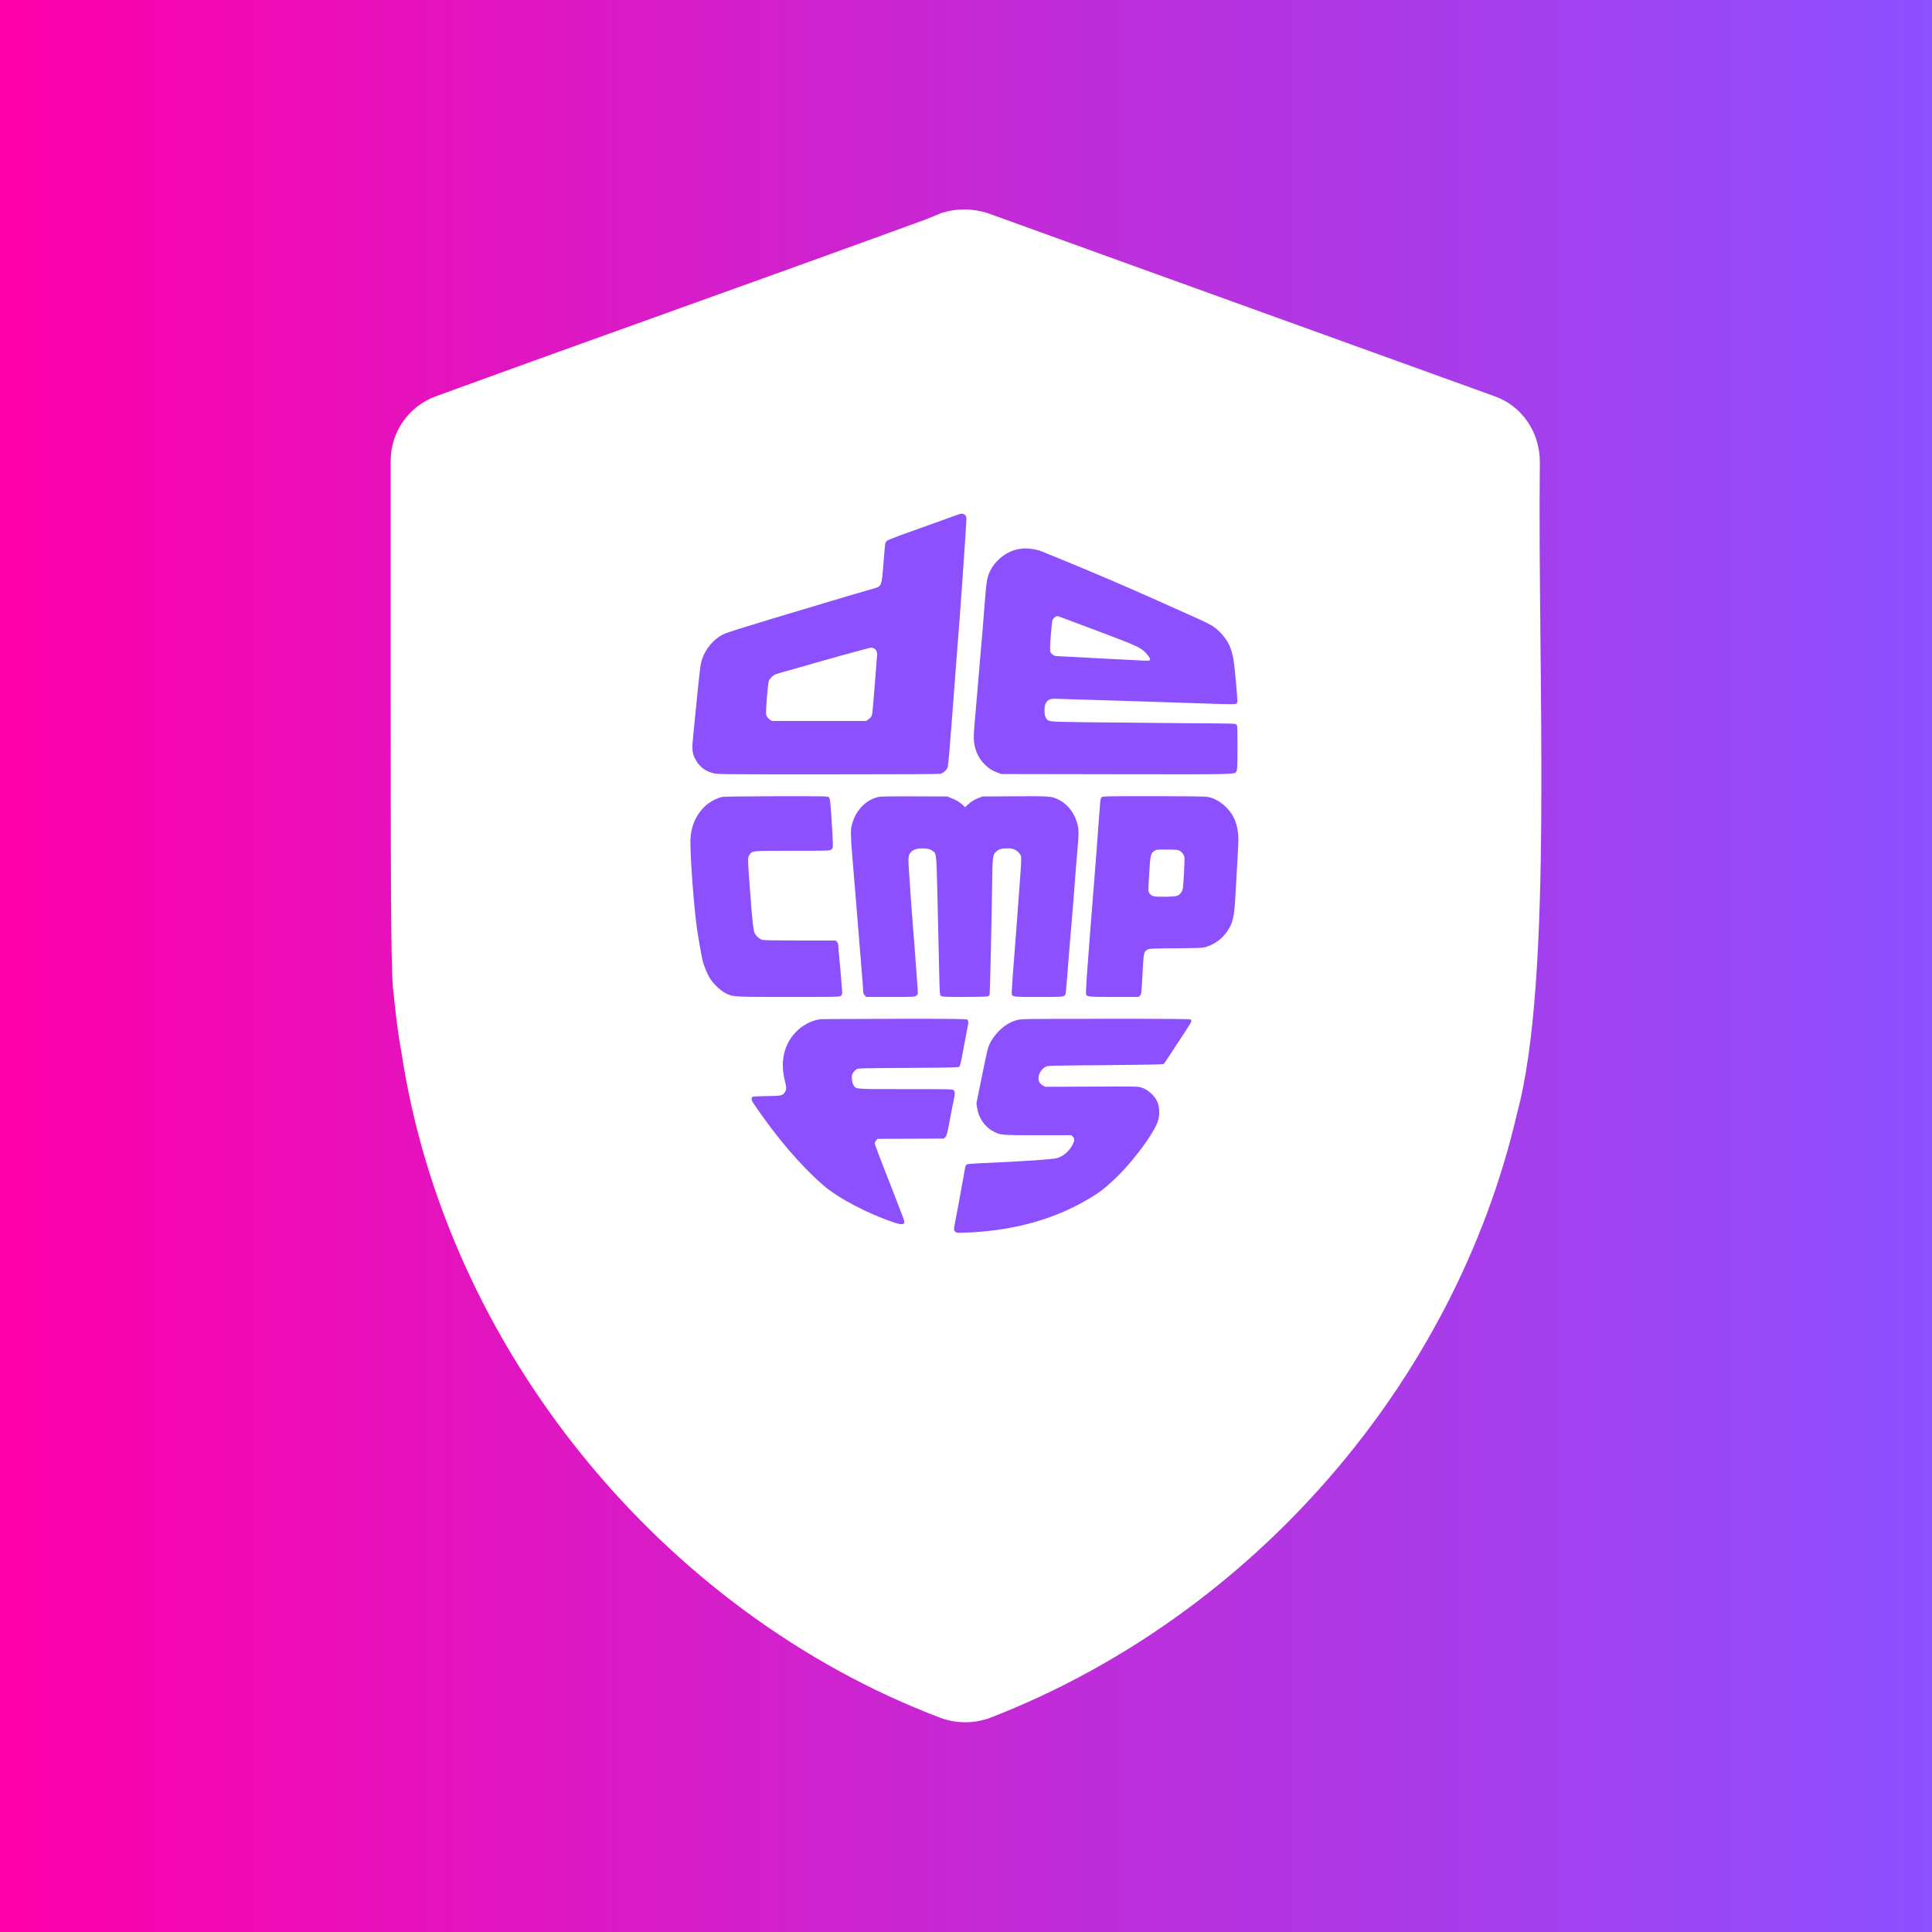
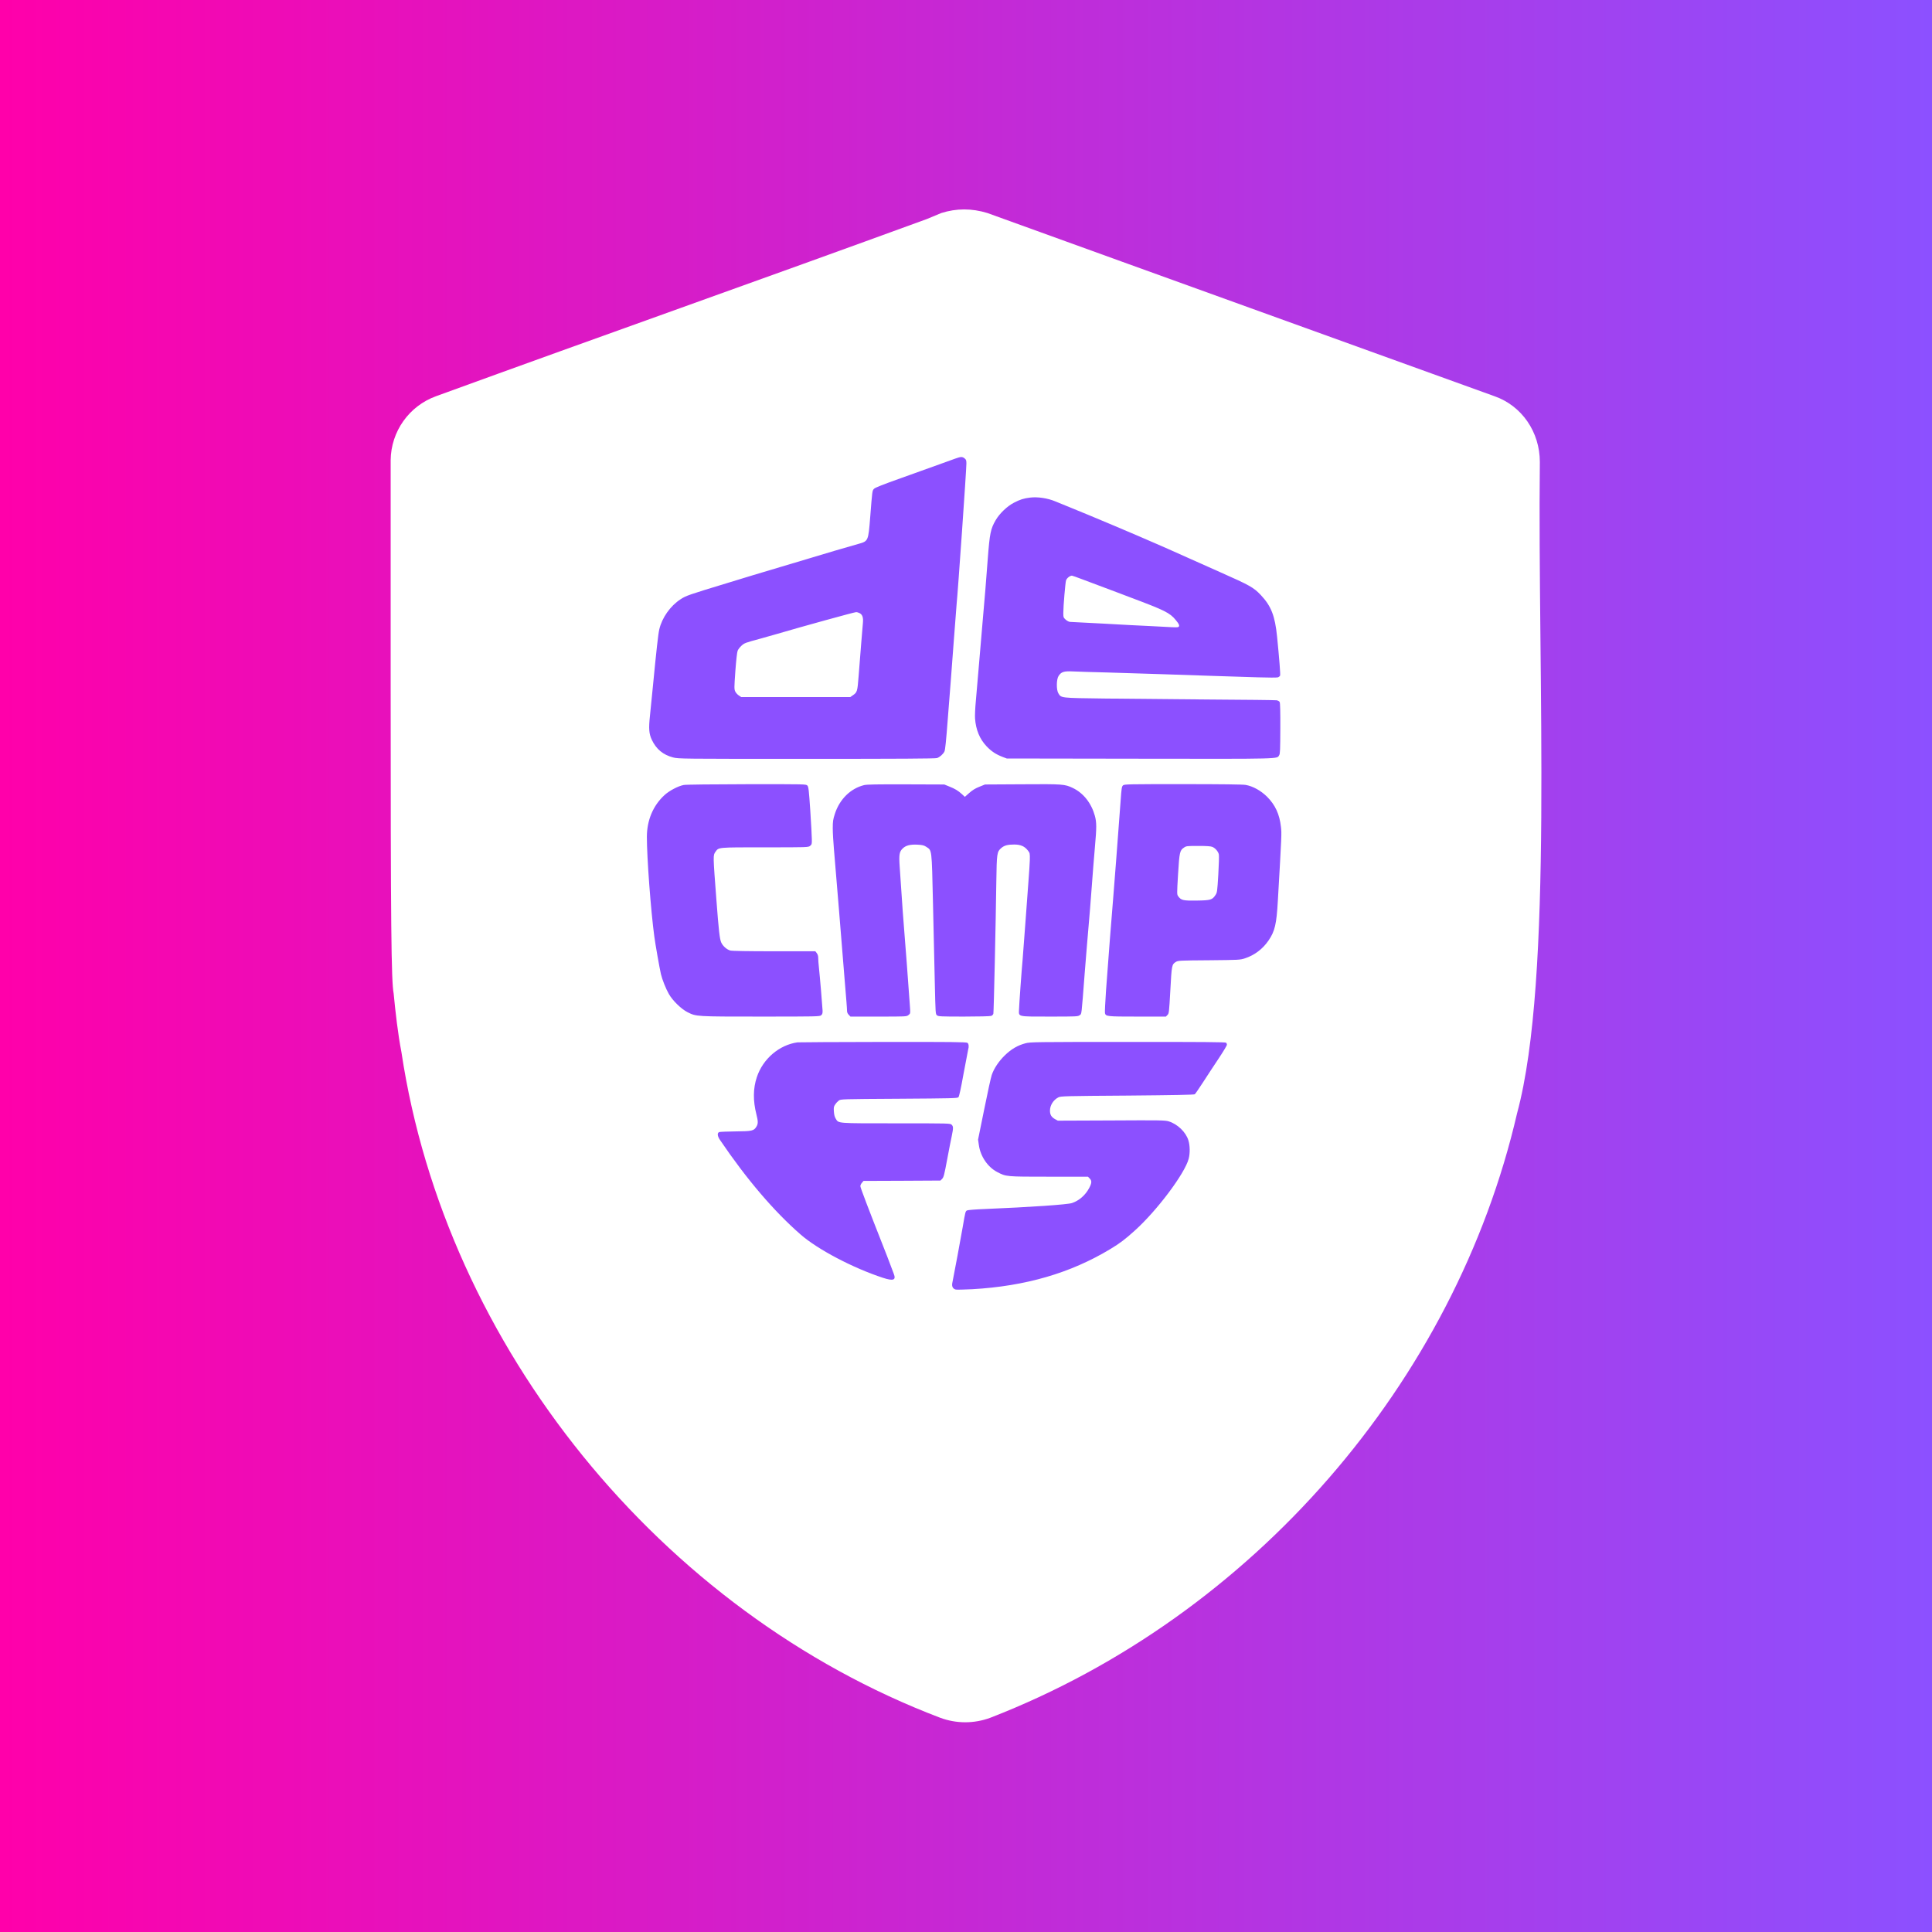
<svg xmlns="http://www.w3.org/2000/svg" viewBox="-6.527 2.221 32.279 32.279" role="img" aria-label="Socket decmpfs">
  <defs>
    <linearGradient id="socket-brand-plate" gradientUnits="userSpaceOnUse" x1="-6.527" y1="0" x2="25.753" y2="0">
      <stop offset="0%" stop-color="#ff00aa" />
      <stop offset="100%" stop-color="#8c50ff" />
    </linearGradient>
  </defs>
  <rect data-socket-layer="plate" x="-6.527" y="2.221" width="32.279" height="32.279" fill="url(#socket-brand-plate)" />
  <path data-socket-layer="shield" fill="#ffffff" d="M18.44 8.84c.46.16.76.6.76 1.1-.04 3.58.23 8.63-.38 10.88-1.04 4.5-4.42 8.4-8.8 10.1a1.2 1.2 0 0 1-.84 0C4.52 29.15.92 24.73.18 19.8c-.06-.31-.1-.67-.13-.98-.04-.2-.05-1.14-.05-5.17V9.91a1.15 1.15 0 0 1 .76-1.07c2.8-1.02 5.38-1.93 8.2-2.96l.24-.1q.38-.12.77 0l2.24.81z" />
  <g data-socket-layer="glyph" transform="translate(2.013 9.2) scale(0.63333)">
-     <g transform="translate(1.913 26.704) scale(0.0016 -0.0016)">
+     <g transform="translate(0.320 29.026) scale(0.0018526 -0.0018526)">
      <path fill="url(#socket-brand-plate)" fill-rule="nonzero" d="M6150 15085c-36-13-139-50-230-83s-331-119-535-192c-264-94-376-138-391-155-25-27-24-23-54-405-27-338-27-340-167-379-130-36-559-162-683-201-69-21-264-79-435-130-170-50-344-102-385-115s-203-63-360-110c-556-169-592-181-671-233-146-95-263-262-302-427-16-68-41-293-92-820-14-143-32-327-41-410-20-185-14-257 26-343 63-134 161-215 304-252 78-20 106-20 1901-20 1334 0 1831 3 1856 11 40 14 85 53 106 93 11 21 24 148 48 465 19 240 38 492 44 561s24 314 41 545 35 465 40 520c20 197 140 1923 140 2010 0 46-4 56-26 74-33 26-52 25-134-4m-1361-2200c41-21 55-63 47-143-7-74-37-445-61-757-17-218-20-228-85-272l-33-23H3103l-34 23c-19 12-42 38-51 57-15 33-15 51 2 291 12 158 24 269 33 290 8 19 32 50 54 70 42 38 52 42 263 99 63 17 167 47 230 65 364 107 1111 313 1138 314 13 1 36-6 51-14m2426 1645c-89-11-141-27-229-73-96-50-203-152-259-248-72-124-85-185-113-553-23-309-42-544-79-961-8-93-28-332-45-530-16-198-37-439-46-535s-14-206-11-245c12-162 66-292 164-396 69-72 133-115 230-152l58-22 1897-3c2056-3 1946-5 1982 50 13 20 15 77 16 380 1 239-2 363-9 377-7 12-25 22-44 25-17 3-448 8-957 11-509 4-1181 10-1495 14-631 8-614 7-655 74-31 49-29 201 3 248 38 58 75 70 202 64 60-3 281-10 490-15 209-6 569-17 800-25 492-17 974-33 1345-44 148-5 275-5 288 0 12 5 25 16 29 25 6 15-11 234-43 554-30 298-84 436-233 594-101 106-155 137-566 319-143 63-357 159-475 212s-244 110-280 125-108 47-160 70c-293 129-928 397-1225 517-88 36-186 76-218 89-109 46-252 68-362 54m752-1166c226-85 377-142 493-185 58-22 146-55 195-74 480-180 552-216 635-317 52-61 62-91 34-102-9-3-51-4-93-1s-179 10-306 16c-126 5-427 21-668 35-241 13-451 24-467 24-18 0-43 12-65 31-33 30-35 34-35 98 0 95 29 436 39 463 12 32 51 64 83 67 4 1 73-24 155-55m-5682-2926c-80-15-207-82-275-145-163-150-250-359-250-596 0-296 56-1048 106-1417 14-108 74-448 94-535 18-77 71-210 113-283 53-94 177-215 267-260 124-62 119-62 1041-62 799 0 838 1 860 18 18 16 22 28 21 68-3 60-38 484-52 611-6 51-10 112-10 136 0 30-7 53-21 71l-20 26h-587c-379 0-600 4-625 11-50 14-106 64-129 116-21 47-36 179-67 593-50 658-50 645-13 698 46 64 27 62 705 62 606 0 615 0 641 21 24 19 26 26 25 92 0 40-10 224-22 409-20 296-25 339-41 357-19 21-22 21-865 20-480-1-868-5-896-11m2568-2c-191-47-347-199-415-406-27-84-31-108-31-210 0-63 8-198 17-300 8-102 41-486 71-855 30-368 64-785 75-925 33-398 40-483 40-518 0-21 9-41 25-57l24-25h399c395 0 400 0 427 22 27 21 28 22 22 107-39 537-60 825-77 1026-18 212-29 373-70 979-12 174-5 215 45 262 45 42 106 57 209 52 70-4 91-9 125-31 81-54 77-16 95-797 9-382 21-895 26-1140 10-436 10-445 31-462 19-16 53-18 384-18 210 0 374 4 389 10 14 5 28 20 30 32 6 25 34 1284 42 1878 6 405 9 426 69 479 44 38 91 51 185 51 91 0 147-24 194-83 30-38 31-41 29-140-2-56-10-183-18-282s-28-373-45-610c-17-236-35-475-40-530-13-134-49-635-51-709-3-101-26-96 441-96 382 0 398 1 423 20 29 23 23-32 72 605 20 248 44 547 55 665s31 370 45 560 34 443 45 564c25 279 25 352-1 446-50 180-163 323-313 395-116 55-139 57-721 53l-530-3-82-33c-58-23-99-49-143-88l-62-55-41 38c-55 50-99 77-183 110l-69 28-545 2c-417 1-557-1-597-11m3688-3c-19-17-22-36-36-233-8-118-22-298-30-400s-24-311-35-465-29-383-40-510c-21-244-66-825-102-1316-11-162-18-306-15-320 12-47 30-49 463-49h405l22 23c22 21 23 35 41 351 19 357 21 369 78 404 32 20 53 21 473 24 426 4 442 5 510 27 138 45 254 133 337 254 91 133 114 233 133 567 55 954 55 955 44 1051-20 181-81 313-199 431-88 86-200 149-304 167-39 7-345 11-892 11-777 0-833-1-853-17m1272-877c42-17 85-68 92-109 4-18 0-146-8-285-15-244-16-255-41-292-45-68-68-75-266-78-193-3-222 4-263 60-20 27-20 30-3 315 19 317 25 340 85 380 32 22 44 23 203 23 120 0 178-4 201-14M3905 6773c-260-36-493-235-579-495-54-161-56-334-6-532 25-98 25-133 0-173-36-60-61-66-295-68-116-1-221-6-233-9-33-11-29-58 10-114 379-559 768-1015 1148-1346 244-213 745-476 1172-616 148-48 189-33 154 57-10 26-35 93-56 148-20 55-58 152-83 215-224 568-337 865-337 885 0 13 10 35 23 49l22 26 547 2 548 3 25 25c21 22 30 55 70 270 25 135 55 287 66 337 24 116 24 138-1 163-20 20-33 20-791 20-857 0-817-3-860 67-15 23-23 57-26 101-4 58-2 71 19 101 12 19 36 44 51 55 28 21 36 21 857 26 751 5 831 7 846 21 11 12 34 115 74 338 33 177 62 331 65 341 13 41 8 83-10 96-16 12-223 14-1204 13-652-1-1199-4-1216-6m3247-13c-114-30-205-84-298-175-85-84-151-183-183-276-11-30-59-249-107-488l-88-433 12-81c23-159 126-310 260-380 127-67 125-67 740-67h553l24-25c33-32 31-65-6-135-54-102-142-180-245-215-63-22-591-58-1237-85-131-5-246-14-257-20-24-13-24-11-64-245-29-166-116-638-147-790-9-48 8-81 49-92 15-3 122-1 237 5 756 43 1397 229 1965 572 134 81 208 136 348 263 316 284 712 812 767 1022 21 80 19 190-4 263-36 117-154 231-280 270-52 16-116 17-817 13l-762-3-42 23c-50 28-70 63-70 119 0 77 48 153 120 190 33 17 96 19 981 25 665 6 950 11 961 19 8 6 61 83 118 171s156 240 222 338c65 98 118 186 118 196 0 9-5 22-12 29-9 9-333 12-1397 11-1334 0-1389-1-1459-19" />
    </g>
  </g>
</svg>
